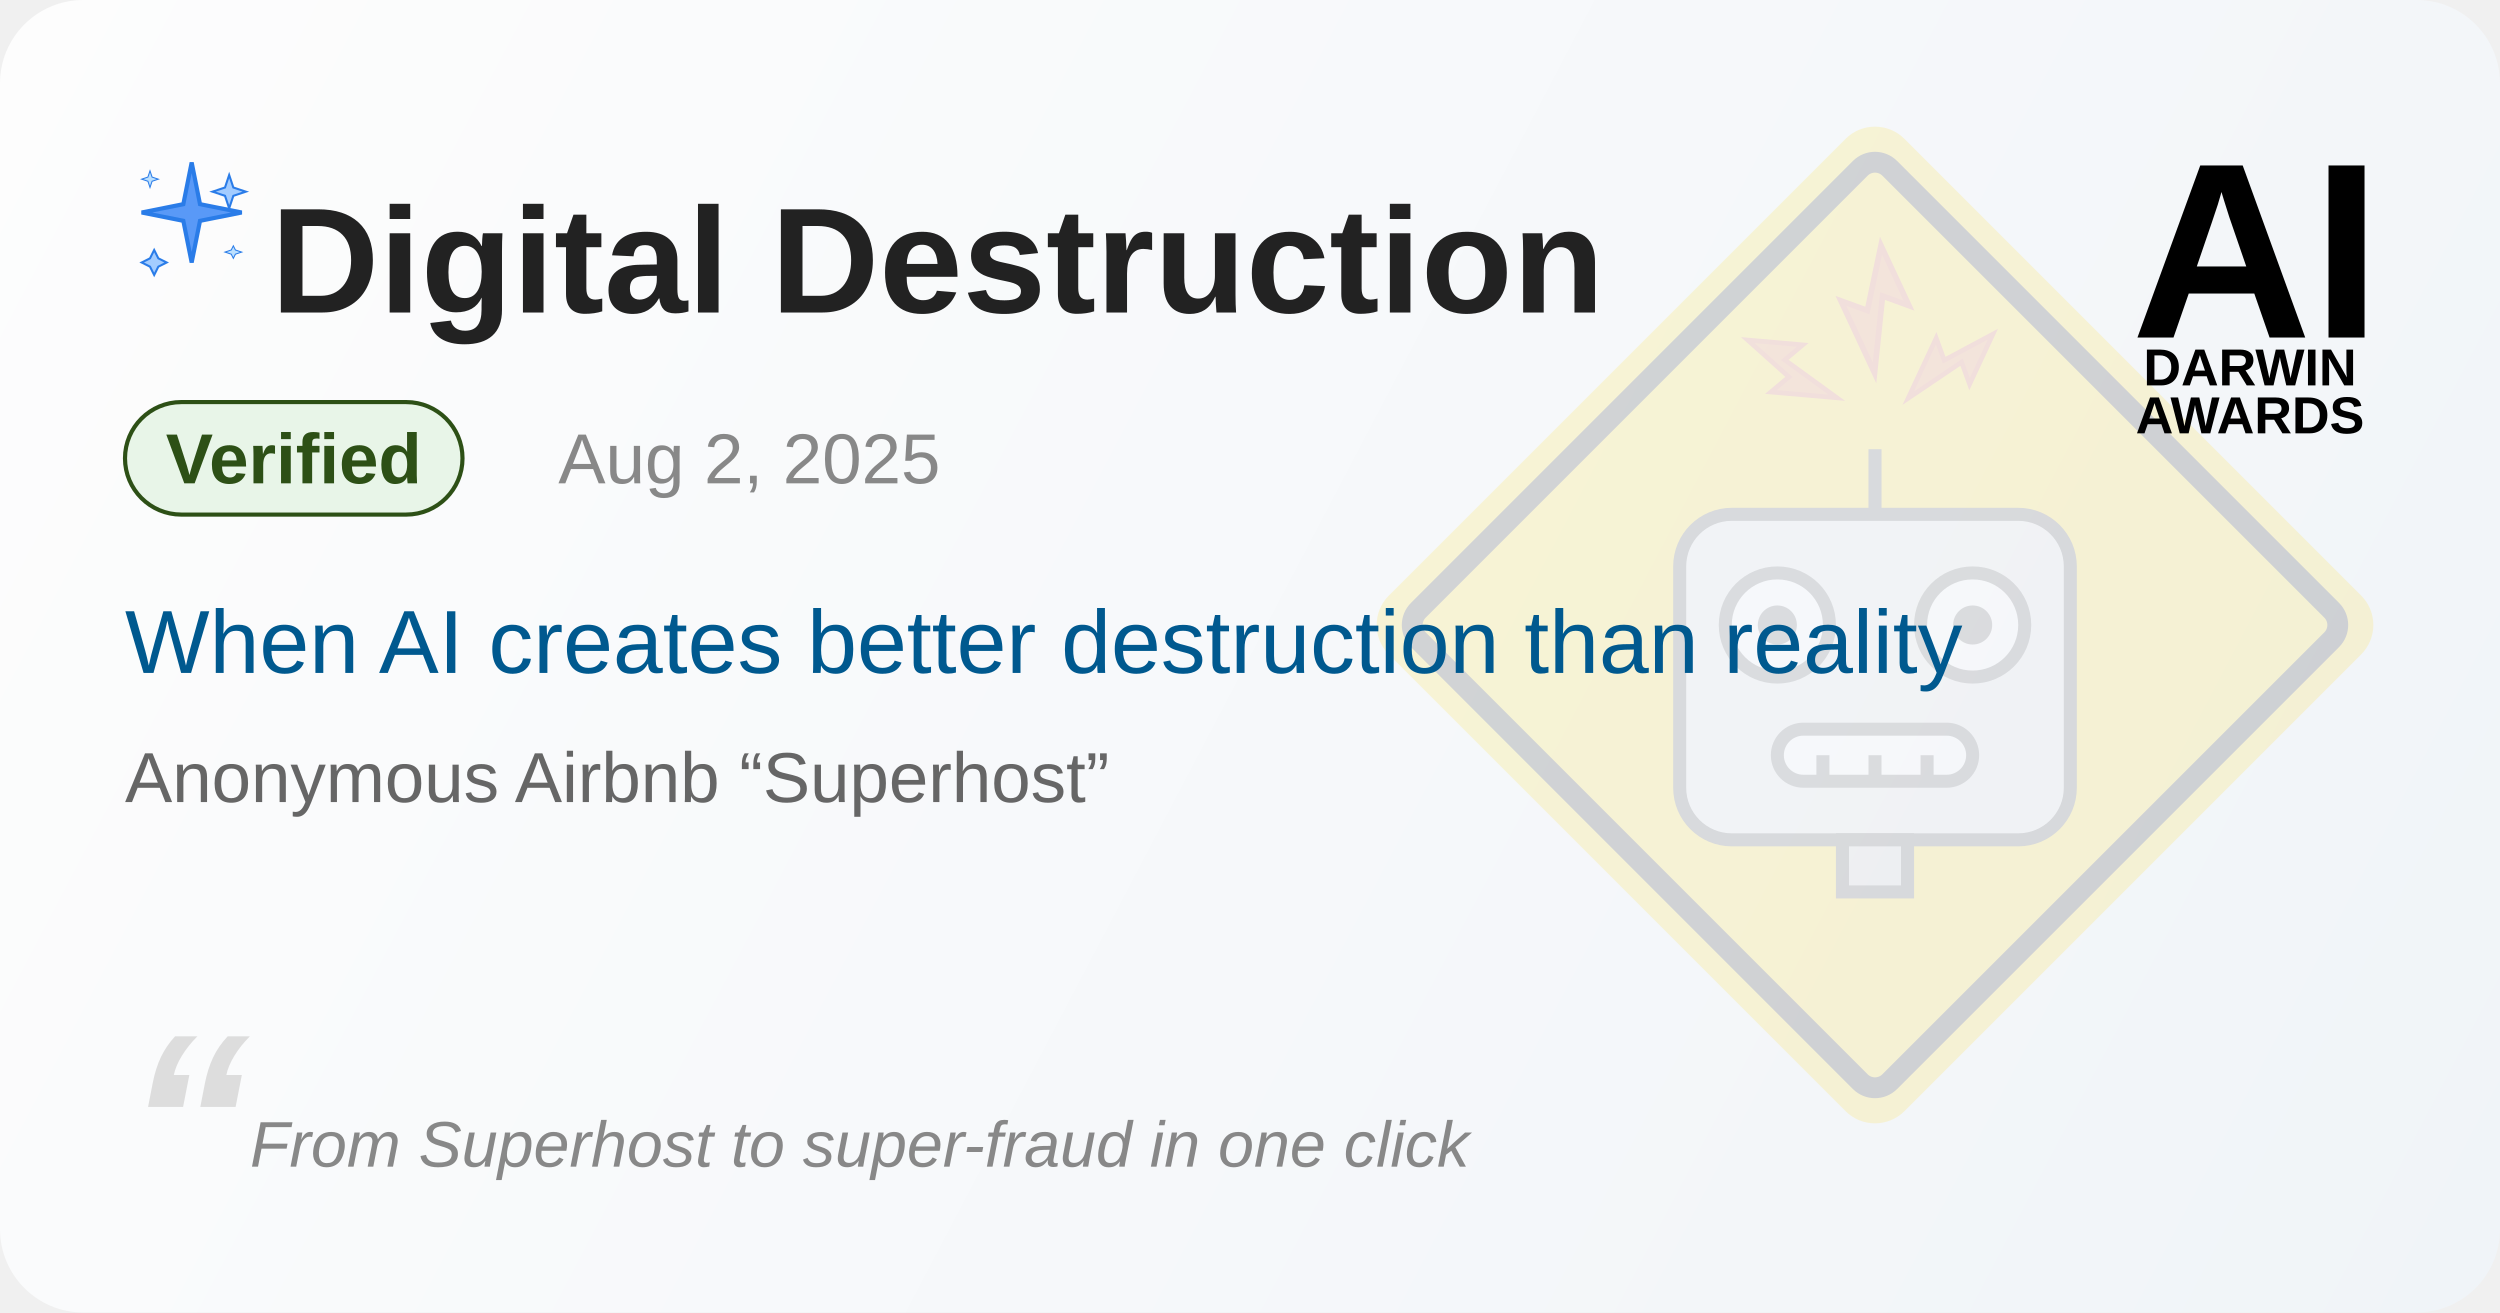
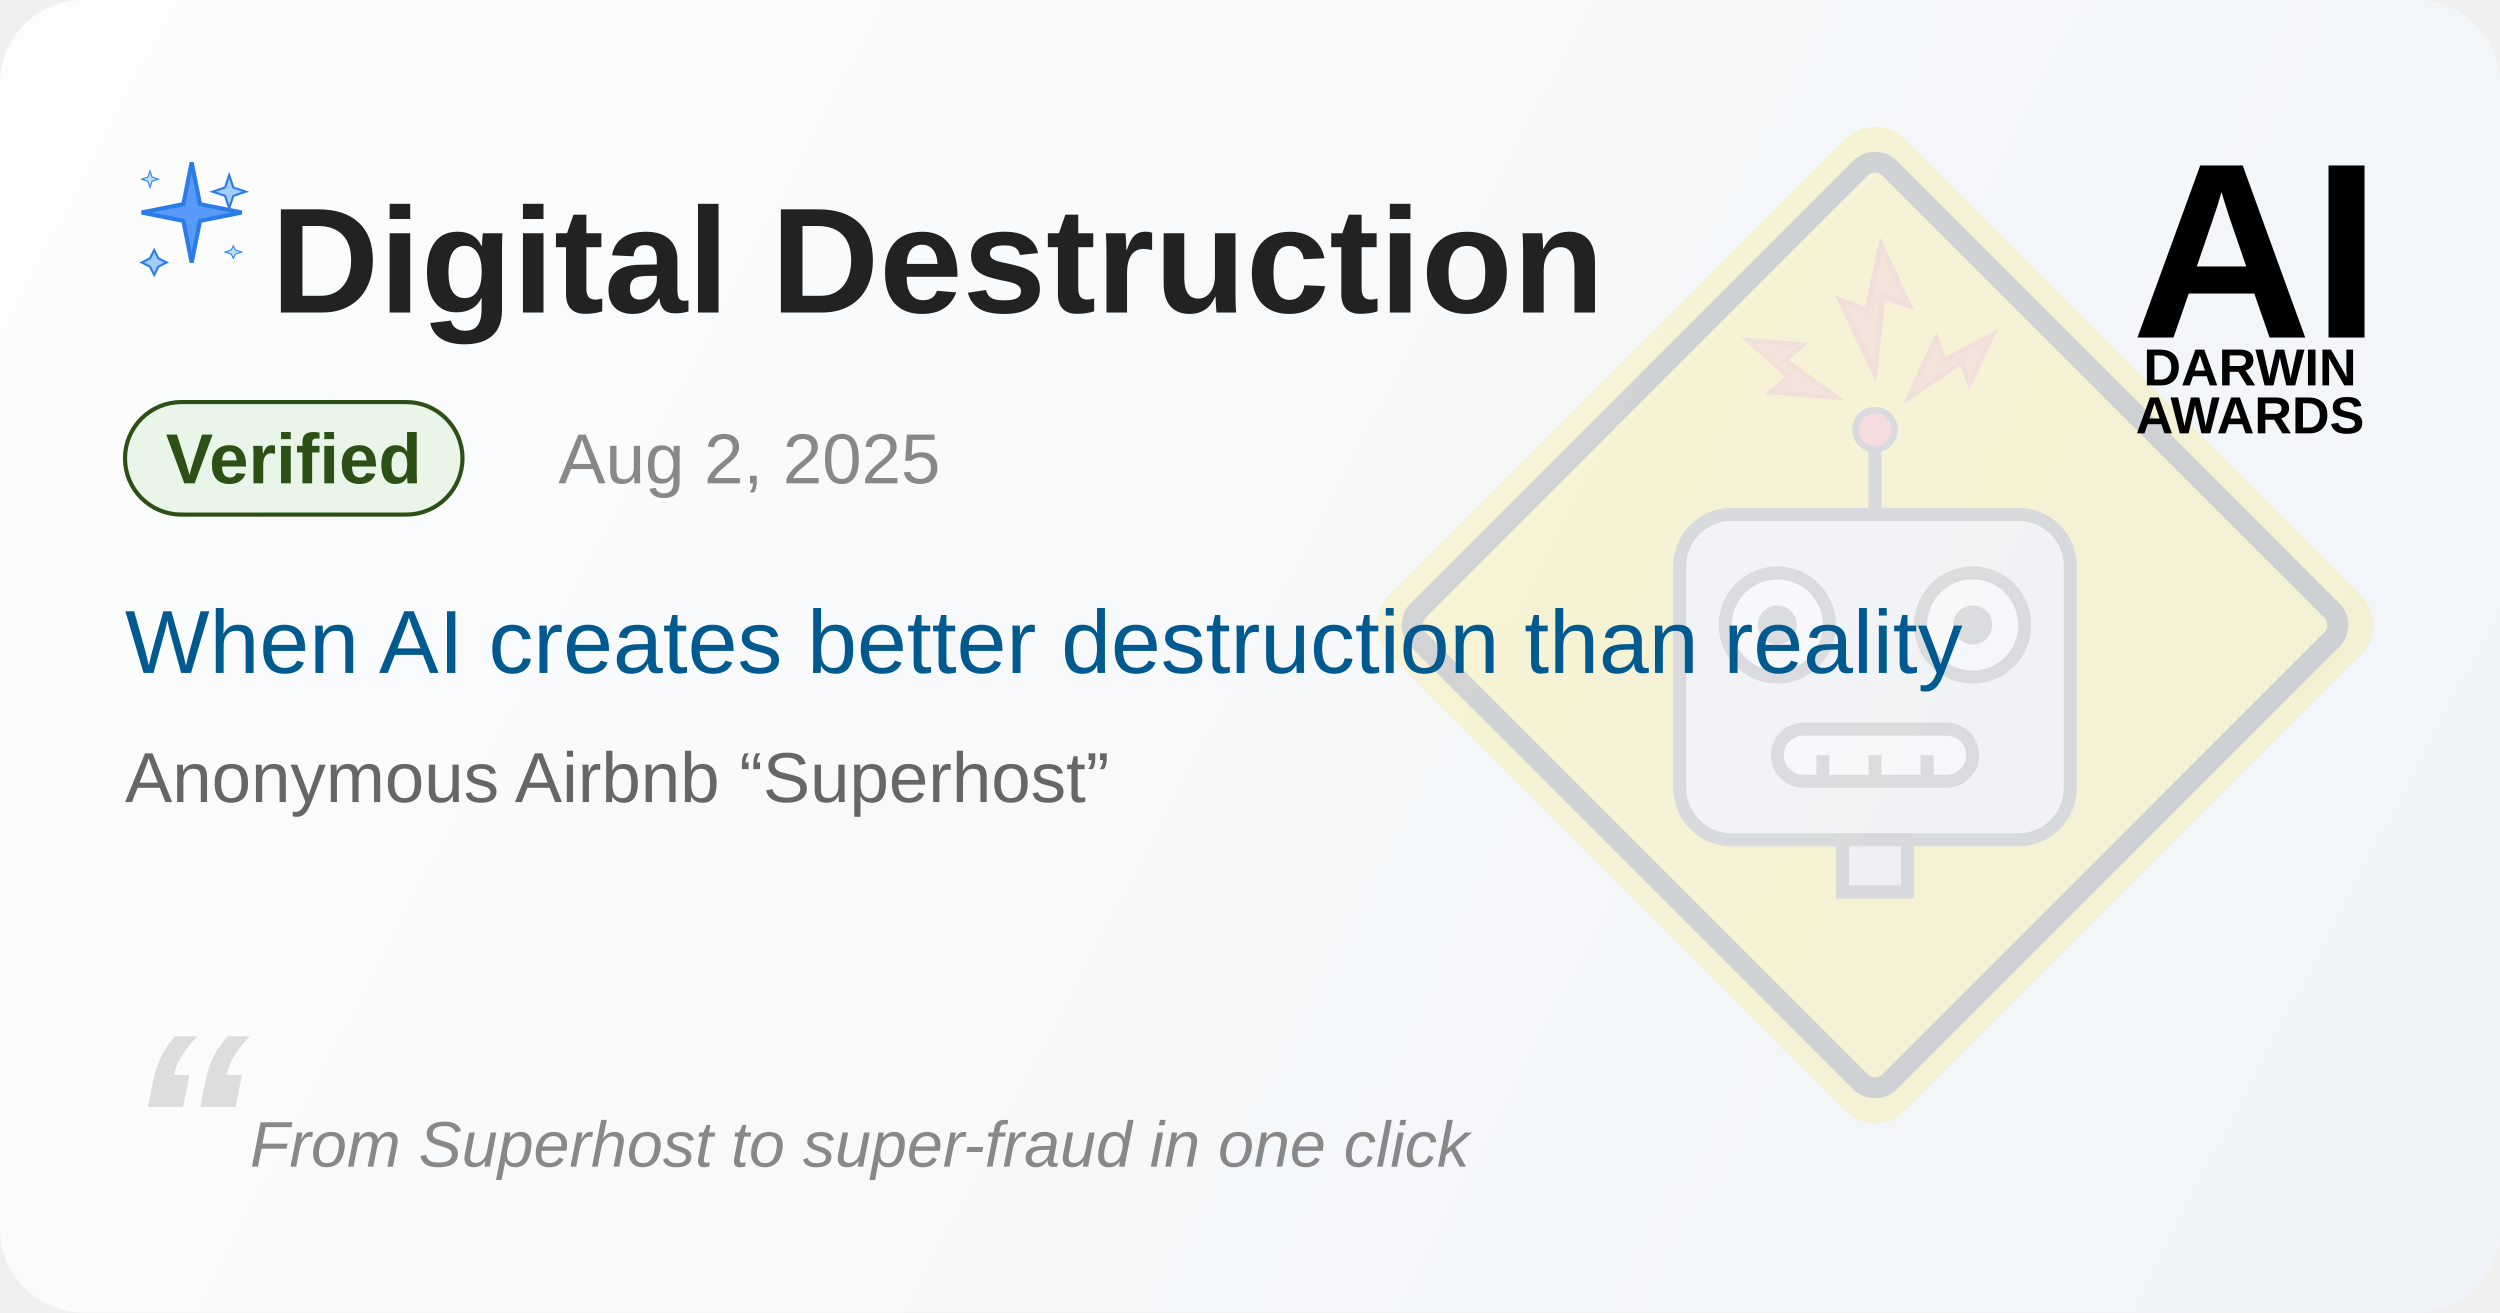
<svg xmlns="http://www.w3.org/2000/svg" width="1200" height="630" viewBox="0 0 1200 630">
  <defs>
    <linearGradient id="bg-gradient" x1="0" y1="0" x2="1200" y2="630" gradientUnits="userSpaceOnUse">
      <stop stop-color="#fdfdfd" />
      <stop offset="1" stop-color="#f0f4f8" />
    </linearGradient>
  </defs>
  <rect width="1200" height="630" rx="40" fill="url(#bg-gradient)" />
  <g transform="translate(60,70) scale(1)">
    <polygon points="32,8 36,28 56,32 36,36 32,56 28,36 8,32 28,28" fill="#5999F7" stroke="#2A7CE8" stroke-width="2" />
    <polygon points="50,14 52,20 58,22 52,24 50,30 48,24 42,22 48,20" fill="#A3CCFF" stroke="#2A7CE8" stroke-width="1" />
    <polygon points="14,50 16,54 20,56 16,58 14,62 12,58 8,56 12,54" fill="#A3CCFF" stroke="#2A7CE8" stroke-width="1" />
    <polygon points="12,12 13,15 16,16 13,17 12,20 11,17 8,16 11,15" fill="#BBE0FF" stroke="#2A7CE8" stroke-width="0.5" />
    <polygon points="52,48 53,50 56,51 53,52 52,54 51,52 48,51 51,50" fill="#BBE0FF" stroke="#2A7CE8" stroke-width="0.5" />
  </g>
  <g opacity="0.15" transform="translate(650,50) scale(2.5)">
    <g transform="rotate(45 100 100)">
      <rect x="30" y="30" width="140" height="140" rx="8" fill="#FFD600" />
      <rect x="36" y="36" width="128" height="128" rx="4" fill="none" stroke="black" stroke-width="4" />
    </g>
    <g transform="scale(1.25) translate(30,38)">
      <rect x="20" y="25" width="60" height="50" rx="8" ry="8" fill="#e0e0e0" stroke="#333" stroke-width="2" />
      <line x1="50" y1="25" x2="50" y2="15" stroke="#333" stroke-width="2" />
+       <circle cx="50" cy="12" r="3" fill="#ff4444" stroke="#333" stroke-width="1" />
      <circle cx="35" cy="42" r="8" fill="#fff" stroke="#444" stroke-width="2" />
      <circle cx="65" cy="42" r="8" fill="#fff" stroke="#444" stroke-width="2" />
      <circle cx="35" cy="42" r="3" fill="#444" />
      <circle cx="65" cy="42" r="3" fill="#444" />
      <rect x="35" y="58" width="30" height="8" rx="4" fill="#fff" stroke="#444" stroke-width="2" />
      <line x1="42" y1="62" x2="42" y2="66" stroke="#444" stroke-width="2" />
      <line x1="50" y1="62" x2="50" y2="66" stroke="#444" stroke-width="2" />
      <line x1="58" y1="62" x2="58" y2="66" stroke="#444" stroke-width="2" />
      <rect x="45" y="75" width="10" height="8" fill="#ccc" stroke="#333" stroke-width="2" />
    </g>
    <g transform="translate(95,23) rotate(20) scale(0.18)">
      <polygon points="40,10 90,60 60,60 80,140 20,80 50,80 40,10" fill="#ed7727" stroke="#dd5430" stroke-width="6" />
    </g>
    <g transform="translate(122,38) rotate(70) scale(0.15)">
      <polygon points="40,10 90,60 60,60 80,140 20,80 50,80 40,10" fill="#ed7727" stroke="#dd5430" stroke-width="6" />
    </g>
    <g transform="translate(70,48) rotate(-40) scale(0.15)">
      <polygon points="40,10 90,60 60,60 80,140 20,80 50,80 40,10" fill="#ed7727" stroke="#dd5430" stroke-width="6" />
    </g>
  </g>
  <text x="130" y="150" font-size="72" font-family="'Segoe UI', Arial, sans-serif" fill="#222" font-weight="bold">Digital Destruction</text>
  <rect x="60" y="193" width="162" height="54" rx="27" fill="#e8f5e8" stroke="#2d5016" stroke-width="2" />
  <text x="141" y="232" text-anchor="middle" font-size="34" font-family="'Segoe UI', Arial, sans-serif" fill="#2d5016" font-weight="bold">Verified</text>
  <text x="268" y="232" font-size="34" font-family="'Segoe UI', Arial, sans-serif" fill="#888">Aug 2, 2025</text>
  <text x="60" y="323" font-size="43" font-family="'Segoe UI', Arial, sans-serif" fill="#00598F">When AI creates better destruction than reality</text>
  <text x="60" y="385" font-size="34" font-family="'Segoe UI', Arial, sans-serif" fill="#666">Anonymous Airbnb “Superhost”</text>
  <g transform="translate(980, 50)">
    <g font-family="Arial, sans-serif" fill="#000" font-weight="normal" text-anchor="middle">
      <text id="ai" x="103" y="112" font-size="120" font-weight="bold" textLength="115">AI</text>
      <text id="darwin" x="100" y="135" font-size="25" font-weight="bold" textLength="112">DARWIN</text>
      <text id="awards" x="100" y="158" font-size="25" font-weight="bold" textLength="112">AWARDS</text>
    </g>
  </g>
  <text x="60" y="580" font-size="120" font-family="'Segoe UI', Arial, sans-serif" fill="#ddd" font-style="italic" font-weight="bold" opacity="1">“</text>
  <text x="120" y="560" font-size="31" font-family="'Segoe UI', Arial, sans-serif" fill="#888" font-style="italic">From Superhost to super-fraud in one click</text>
</svg>
